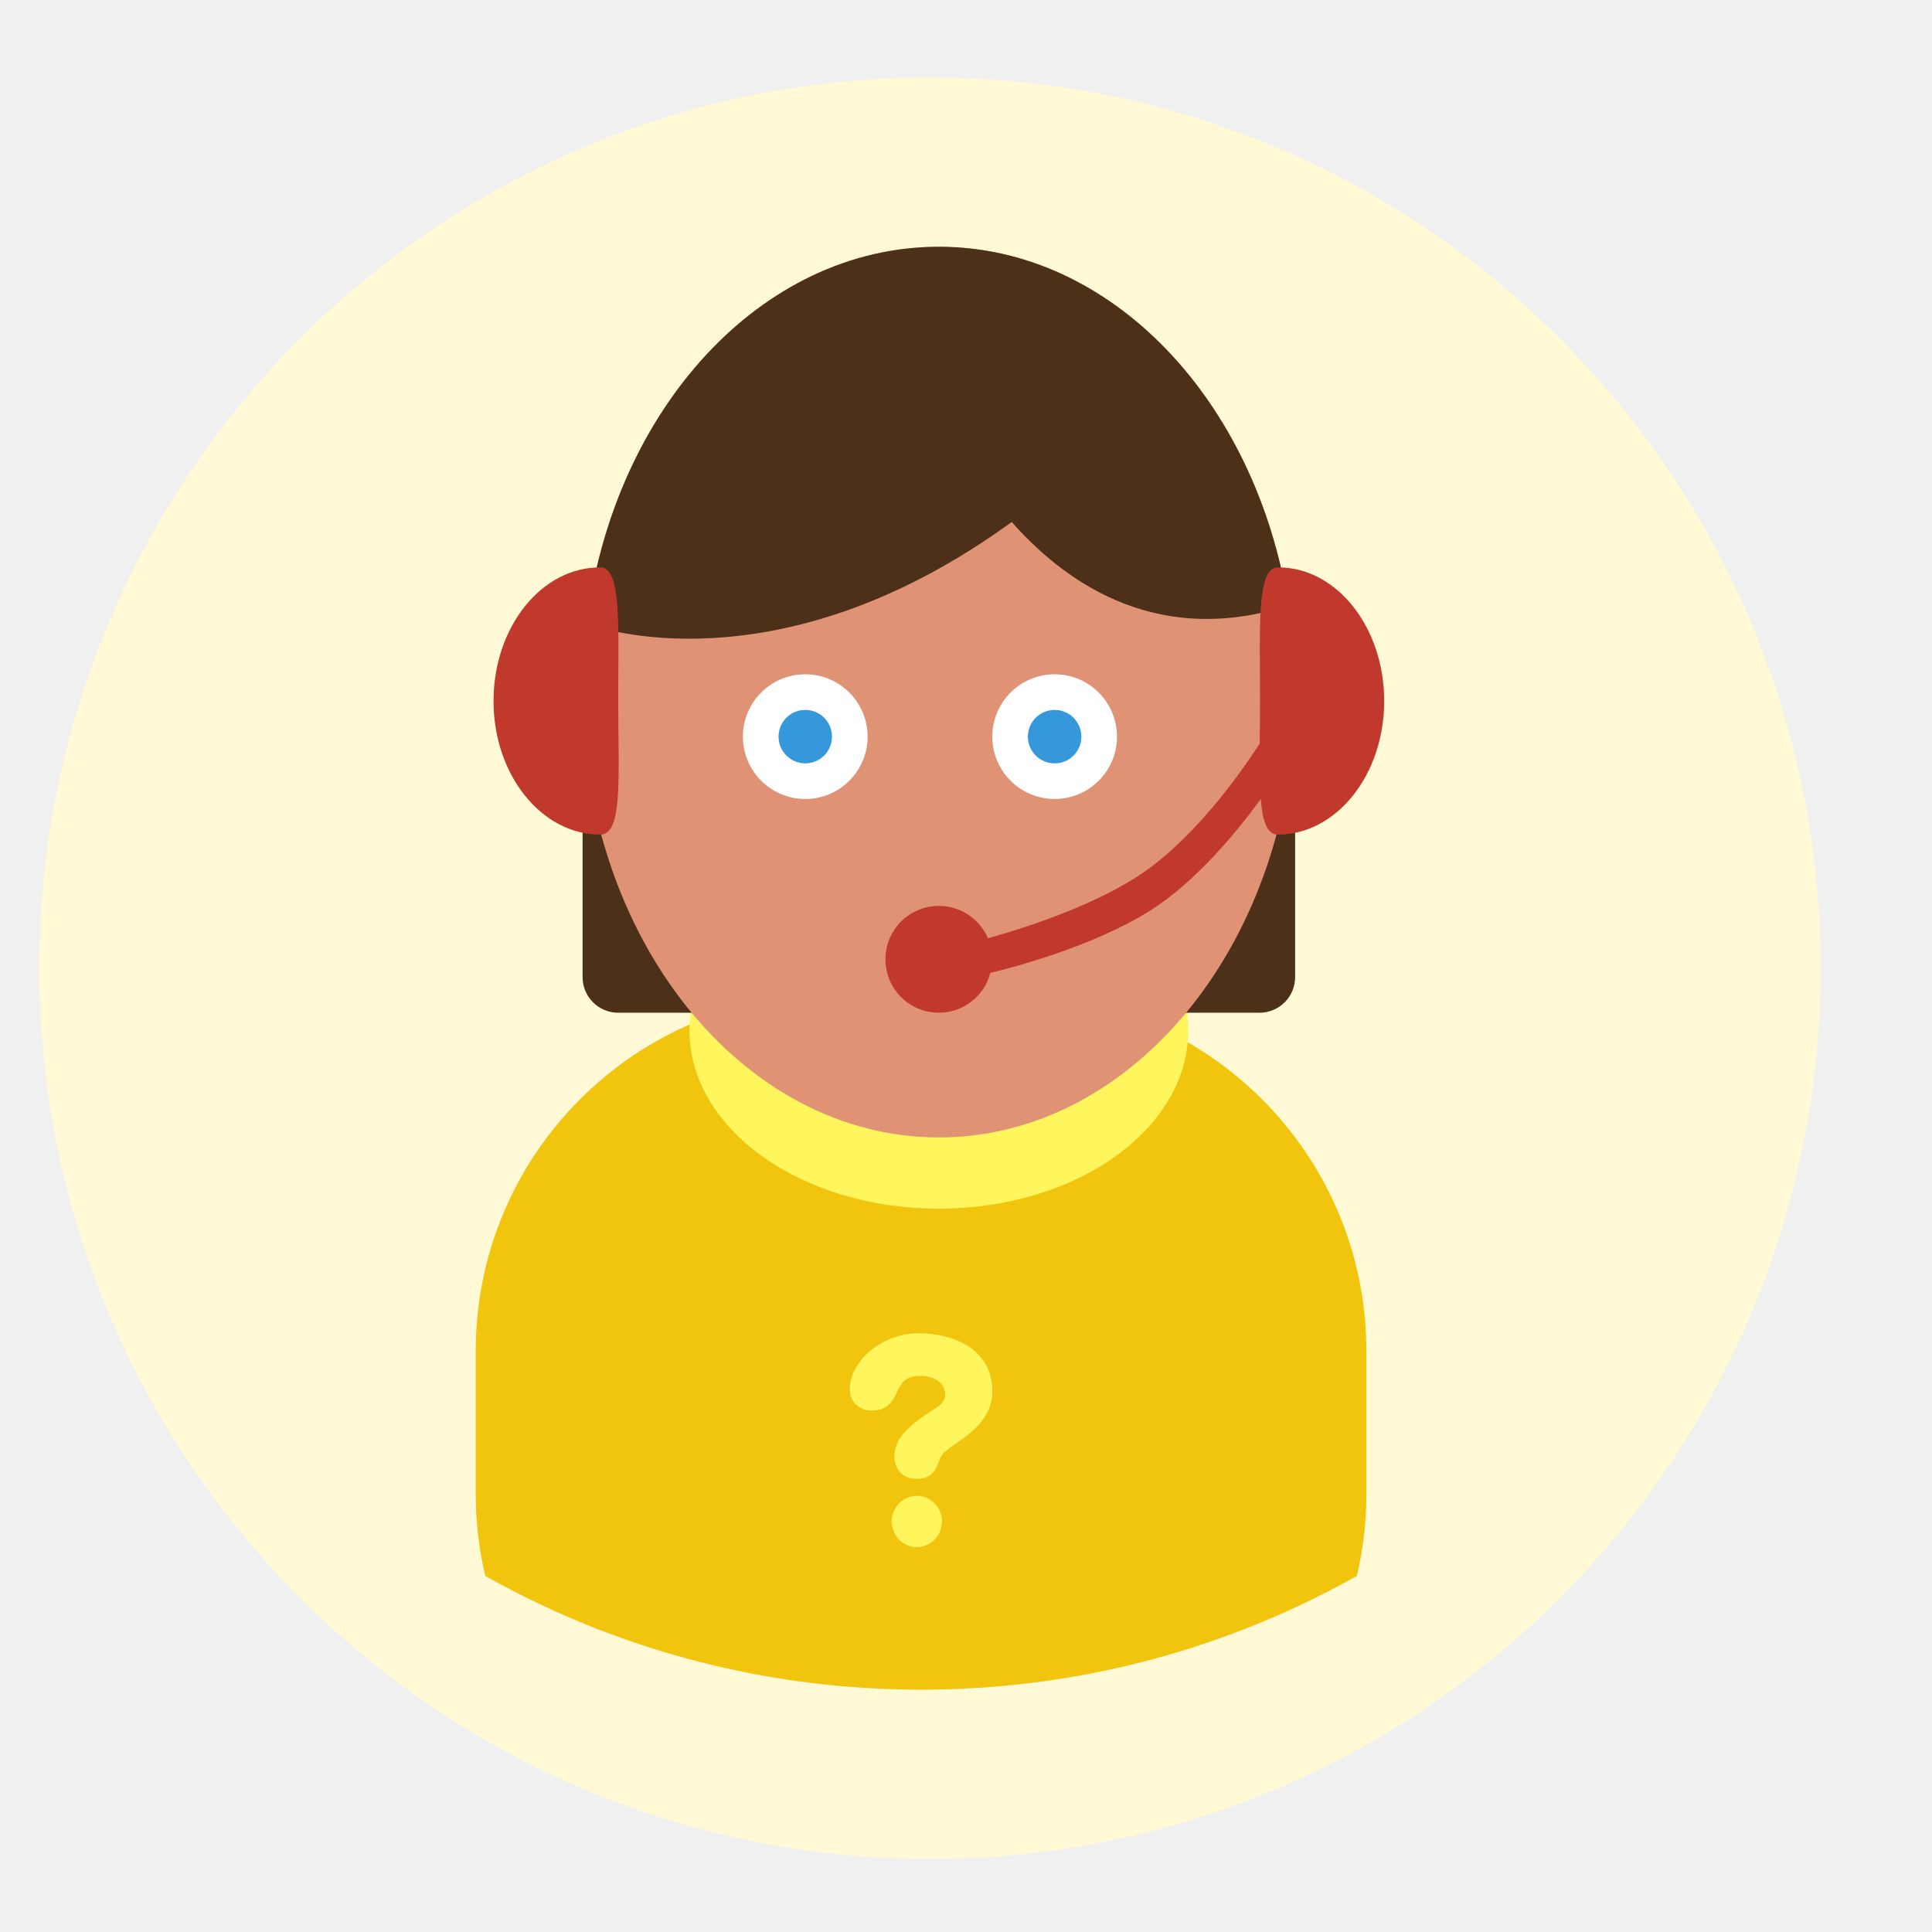
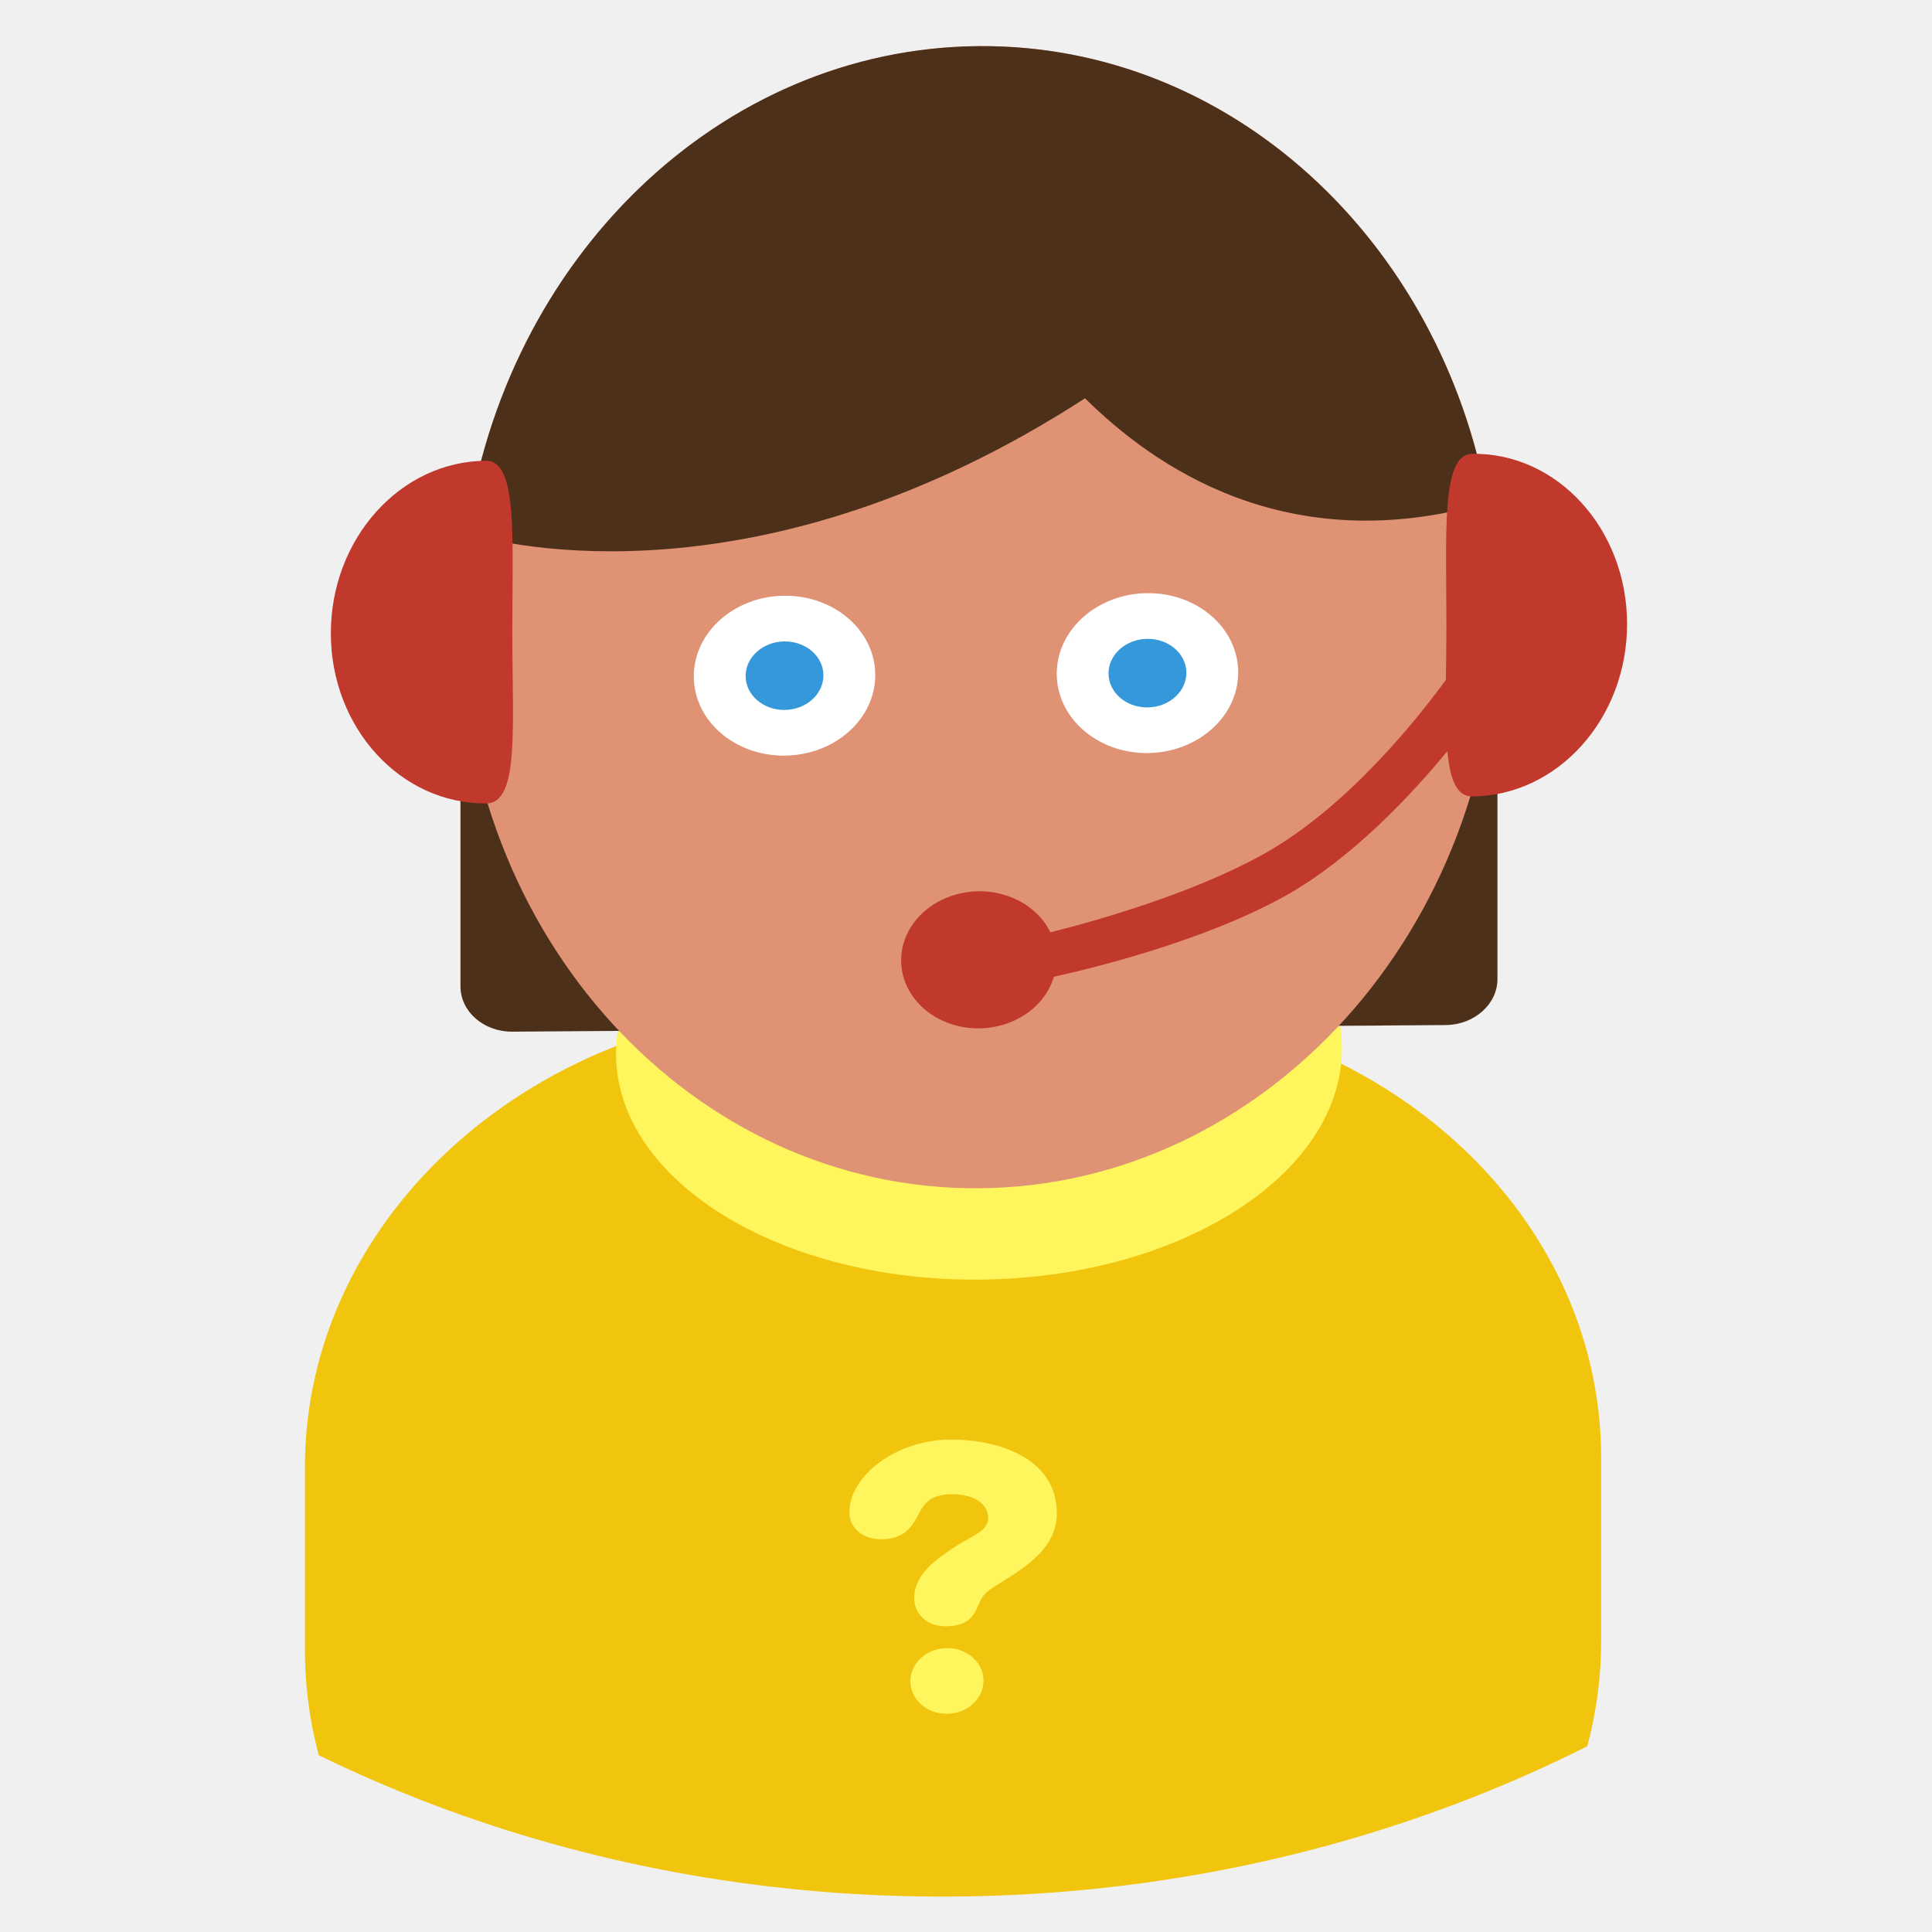
<svg xmlns="http://www.w3.org/2000/svg" viewBox="0 0 500 500">
  <defs>
    <circle id="a" cx="50" cy="50" r="50" />
    <circle id="circle-1" cx="50" cy="50" r="50" />
    <circle id="circle-2" cx="50" cy="50" r="50" />
  </defs>
-   <path d="M 240.67 20.069 C 367.968 20.069 471.173 123.27 471.173 250.572 C 471.173 377.874 367.968 481.074 240.67 481.074 C 113.368 481.074 10.168 377.874 10.168 250.572 C 10.168 123.27 113.368 20.069 240.67 20.069 Z" style="fill: rgb(255, 250, 213);" />
  <clipPath id="b">
    <circle cx="50" cy="50" r="50" overflow="visible" />
  </clipPath>
-   <g clip-path="url(#b)" transform="matrix(4.610054, 0, 0, 4.610054, 7.862846, -23.72666)" style="">
-     <path fill="#F1C40E" d="M45 61h10c11.046 0 20 8.954 20 20v8c0 11.046-8.954 20.001-20 20.001H45c-11.046 0-20-8.955-20-20.001v-8c0-11.046 8.954-20 20-20z" />
-     <path fill="#FFF55C" d="M49.865 79.994c-2.042 0-3.863 1.538-3.863 3.152 0 .685.51 1.19 1.24 1.19.847 0 1.152-.504 1.38-.985.244-.519.439-.963 1.335-.963.793 0 1.398.377 1.398 1.061 0 .588-.701.798-1.318 1.267-.72.546-1.535 1.166-1.535 2.226 0 .606.429 1.223 1.224 1.223.889 0 1.088-.49 1.25-.907.061-.157.116-.308.207-.438.125-.178.436-.396.764-.625.867-.608 2.057-1.441 2.057-2.938 0-2.409-2.231-3.263-4.139-3.263zm-.1 9.126c-.78 0-1.412.646-1.412 1.438 0 .797.632 1.439 1.412 1.439.78 0 1.411-.646 1.411-1.439s-.631-1.438-1.411-1.438zM51 53c7.732 0 14 4.479 14 10.001C65 68.521 58.732 73 51 73s-14-4.479-14-9.999C37 57.479 43.268 53 51 53z" />
-     <path fill="#4D301A" d="M33 47.001h36A2 2 0 0 1 71 49v11a2 2 0 0 1-2 2H33a2 2 0 0 1-2-2V49a2 2 0 0 1 2-1.999z" />
-     <path fill="#DF9274" d="M51 19c11.046 0 20 11.193 20 25 0 13.809-8.954 25-20 25S31 57.809 31 44c0-13.807 8.954-25 20-25z" />
-     <path fill="#ffffff" d="M43.5 43a3.5 3.5 0 1 1 0 7 3.5 3.5 0 0 1 0-7z" />
-     <path fill="#3498DB" d="M43.5 45a1.5 1.5 0 1 1 0 3 1.5 1.5 0 0 1 0-3z" />
-     <path fill="#ffffff" d="M57.5 43a3.5 3.5 0 1 1 0 7 3.5 3.5 0 0 1 0-7z" />
-     <path fill="#3498DB" d="M57.5 45a1.5 1.5 0 1 1-.002 3.002A1.5 1.5 0 0 1 57.5 45z" />
-     <path fill="#4D301A" d="M70.619 39.143C68.811 27.661 60.716 19 51 19c-10.006 0-18.296 9.186-19.768 21.179 1.559.524 11.375 3.339 23.859-5.729 2.589 2.925 7.729 7.181 15.528 4.693z" />
-     <path fill="#C0392C" d="M70.027 37c-1.202.008-.996 3.358-.996 7.5 0 .835-.012 1.637-.02 2.388-1.045 1.618-3.777 5.537-7.025 7.566-2.707 1.692-6.332 2.837-8.23 3.364A3 3 0 1 0 51 62a2.995 2.995 0 0 0 2.891-2.236c1.27-.306 5.731-1.474 8.916-3.463 2.562-1.603 4.854-4.363 6.262-6.294.1 1.233.353 1.993.958 1.993C73.326 52 76 48.642 76 44.5s-2.674-7.522-5.973-7.5zM32 37c-3.313-.022-6 3.358-6 7.5s2.687 7.5 6 7.5c1.283 0 1-3.358 1-7.5s.207-7.492-1-7.5z" />
+   <g style="" transform="matrix(1.45536, -0.010311, 0, 1.28234, -100.262, -67.4525)">
+     <g clip-path="url(#b)" transform="matrix(4.61005, 0, 0, 4.61005, 7.86285, -23.7267)" style="">
+       <path fill="#F1C40E" d="M45 61h10c11.046 0 20 8.954 20 20v8c0 11.046-8.954 20.001-20 20.001H45c-11.046 0-20-8.955-20-20.001v-8c0-11.046 8.954-20 20-20z" />
+       <path fill="#FFF55C" d="M49.865 79.994c-2.042 0-3.863 1.538-3.863 3.152 0 .685.51 1.19 1.24 1.19.847 0 1.152-.504 1.38-.985.244-.519.439-.963 1.335-.963.793 0 1.398.377 1.398 1.061 0 .588-.701.798-1.318 1.267-.72.546-1.535 1.166-1.535 2.226 0 .606.429 1.223 1.224 1.223.889 0 1.088-.49 1.25-.907.061-.157.116-.308.207-.438.125-.178.436-.396.764-.625.867-.608 2.057-1.441 2.057-2.938 0-2.409-2.231-3.263-4.139-3.263zm-.1 9.126c-.78 0-1.412.646-1.412 1.438 0 .797.632 1.439 1.412 1.439.78 0 1.411-.646 1.411-1.439s-.631-1.438-1.411-1.438zM51 53c7.732 0 14 4.479 14 10.001C65 68.521 58.732 73 51 73s-14-4.479-14-9.999C37 57.479 43.268 53 51 53z" />
+       <path fill="#4D301A" d="M33 47.001h36A2 2 0 0 1 71 49v11a2 2 0 0 1-2 2H33a2 2 0 0 1-2-2V49a2 2 0 0 1 2-1.999z" />
+       <path fill="#DF9274" d="M51 19c11.046 0 20 11.193 20 25 0 13.809-8.954 25-20 25S31 57.809 31 44c0-13.807 8.954-25 20-25z" />
+       <path fill="#ffffff" d="M43.5 43a3.5 3.5 0 1 1 0 7 3.5 3.5 0 0 1 0-7z" />
+       <path fill="#3498DB" d="M43.5 45a1.5 1.5 0 1 1 0 3 1.5 1.5 0 0 1 0-3z" />
+       <path fill="#ffffff" d="M57.5 43a3.5 3.5 0 1 1 0 7 3.5 3.5 0 0 1 0-7z" />
+       <path fill="#3498DB" d="M57.5 45a1.5 1.5 0 1 1-.002 3.002A1.5 1.5 0 0 1 57.5 45z" />
+       <path fill="#4D301A" d="M70.619 39.143C68.811 27.661 60.716 19 51 19c-10.006 0-18.296 9.186-19.768 21.179 1.559.524 11.375 3.339 23.859-5.729 2.589 2.925 7.729 7.181 15.528 4.693z" />
+       <path fill="#C0392C" d="M70.027 37c-1.202.008-.996 3.358-.996 7.5 0 .835-.012 1.637-.02 2.388-1.045 1.618-3.777 5.537-7.025 7.566-2.707 1.692-6.332 2.837-8.23 3.364A3 3 0 1 0 51 62a2.995 2.995 0 0 0 2.891-2.236c1.27-.306 5.731-1.474 8.916-3.463 2.562-1.603 4.854-4.363 6.262-6.294.1 1.233.353 1.993.958 1.993C73.326 52 76 48.642 76 44.5s-2.674-7.522-5.973-7.5zM32 37c-3.313-.022-6 3.358-6 7.5s2.687 7.5 6 7.5c1.283 0 1-3.358 1-7.5s.207-7.492-1-7.5z" />
+     </g>
  </g>
</svg>
